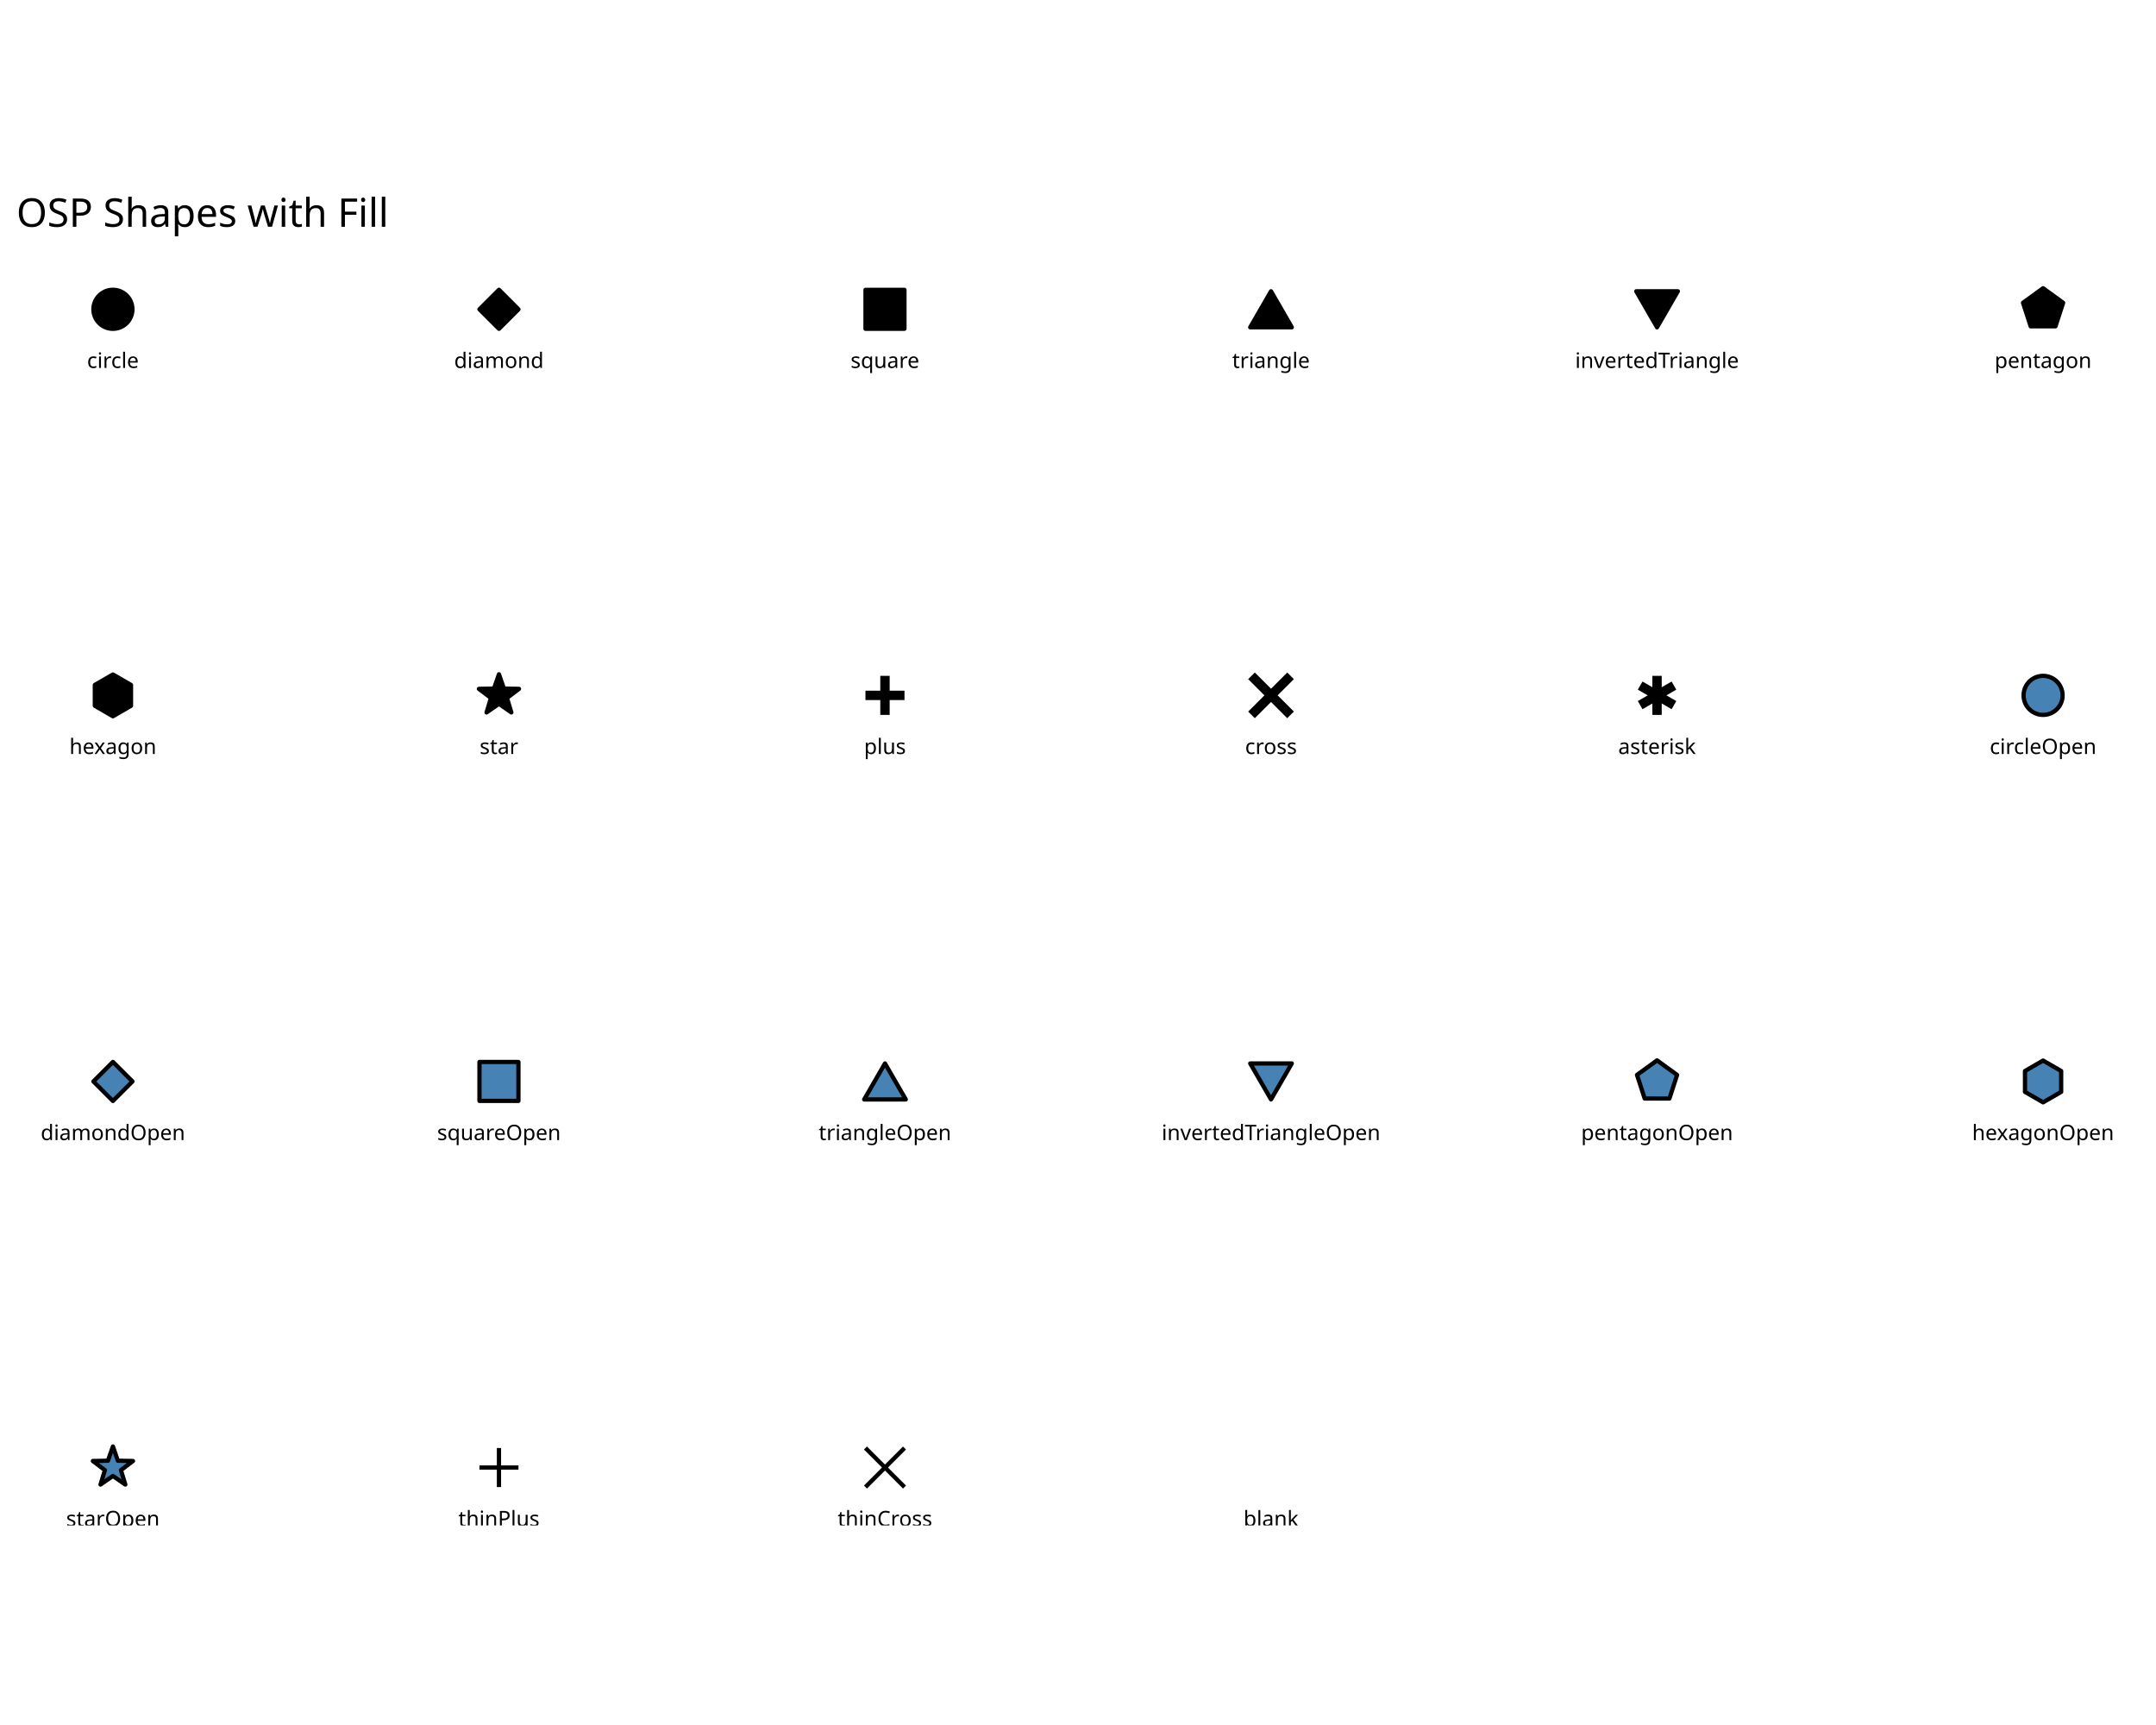
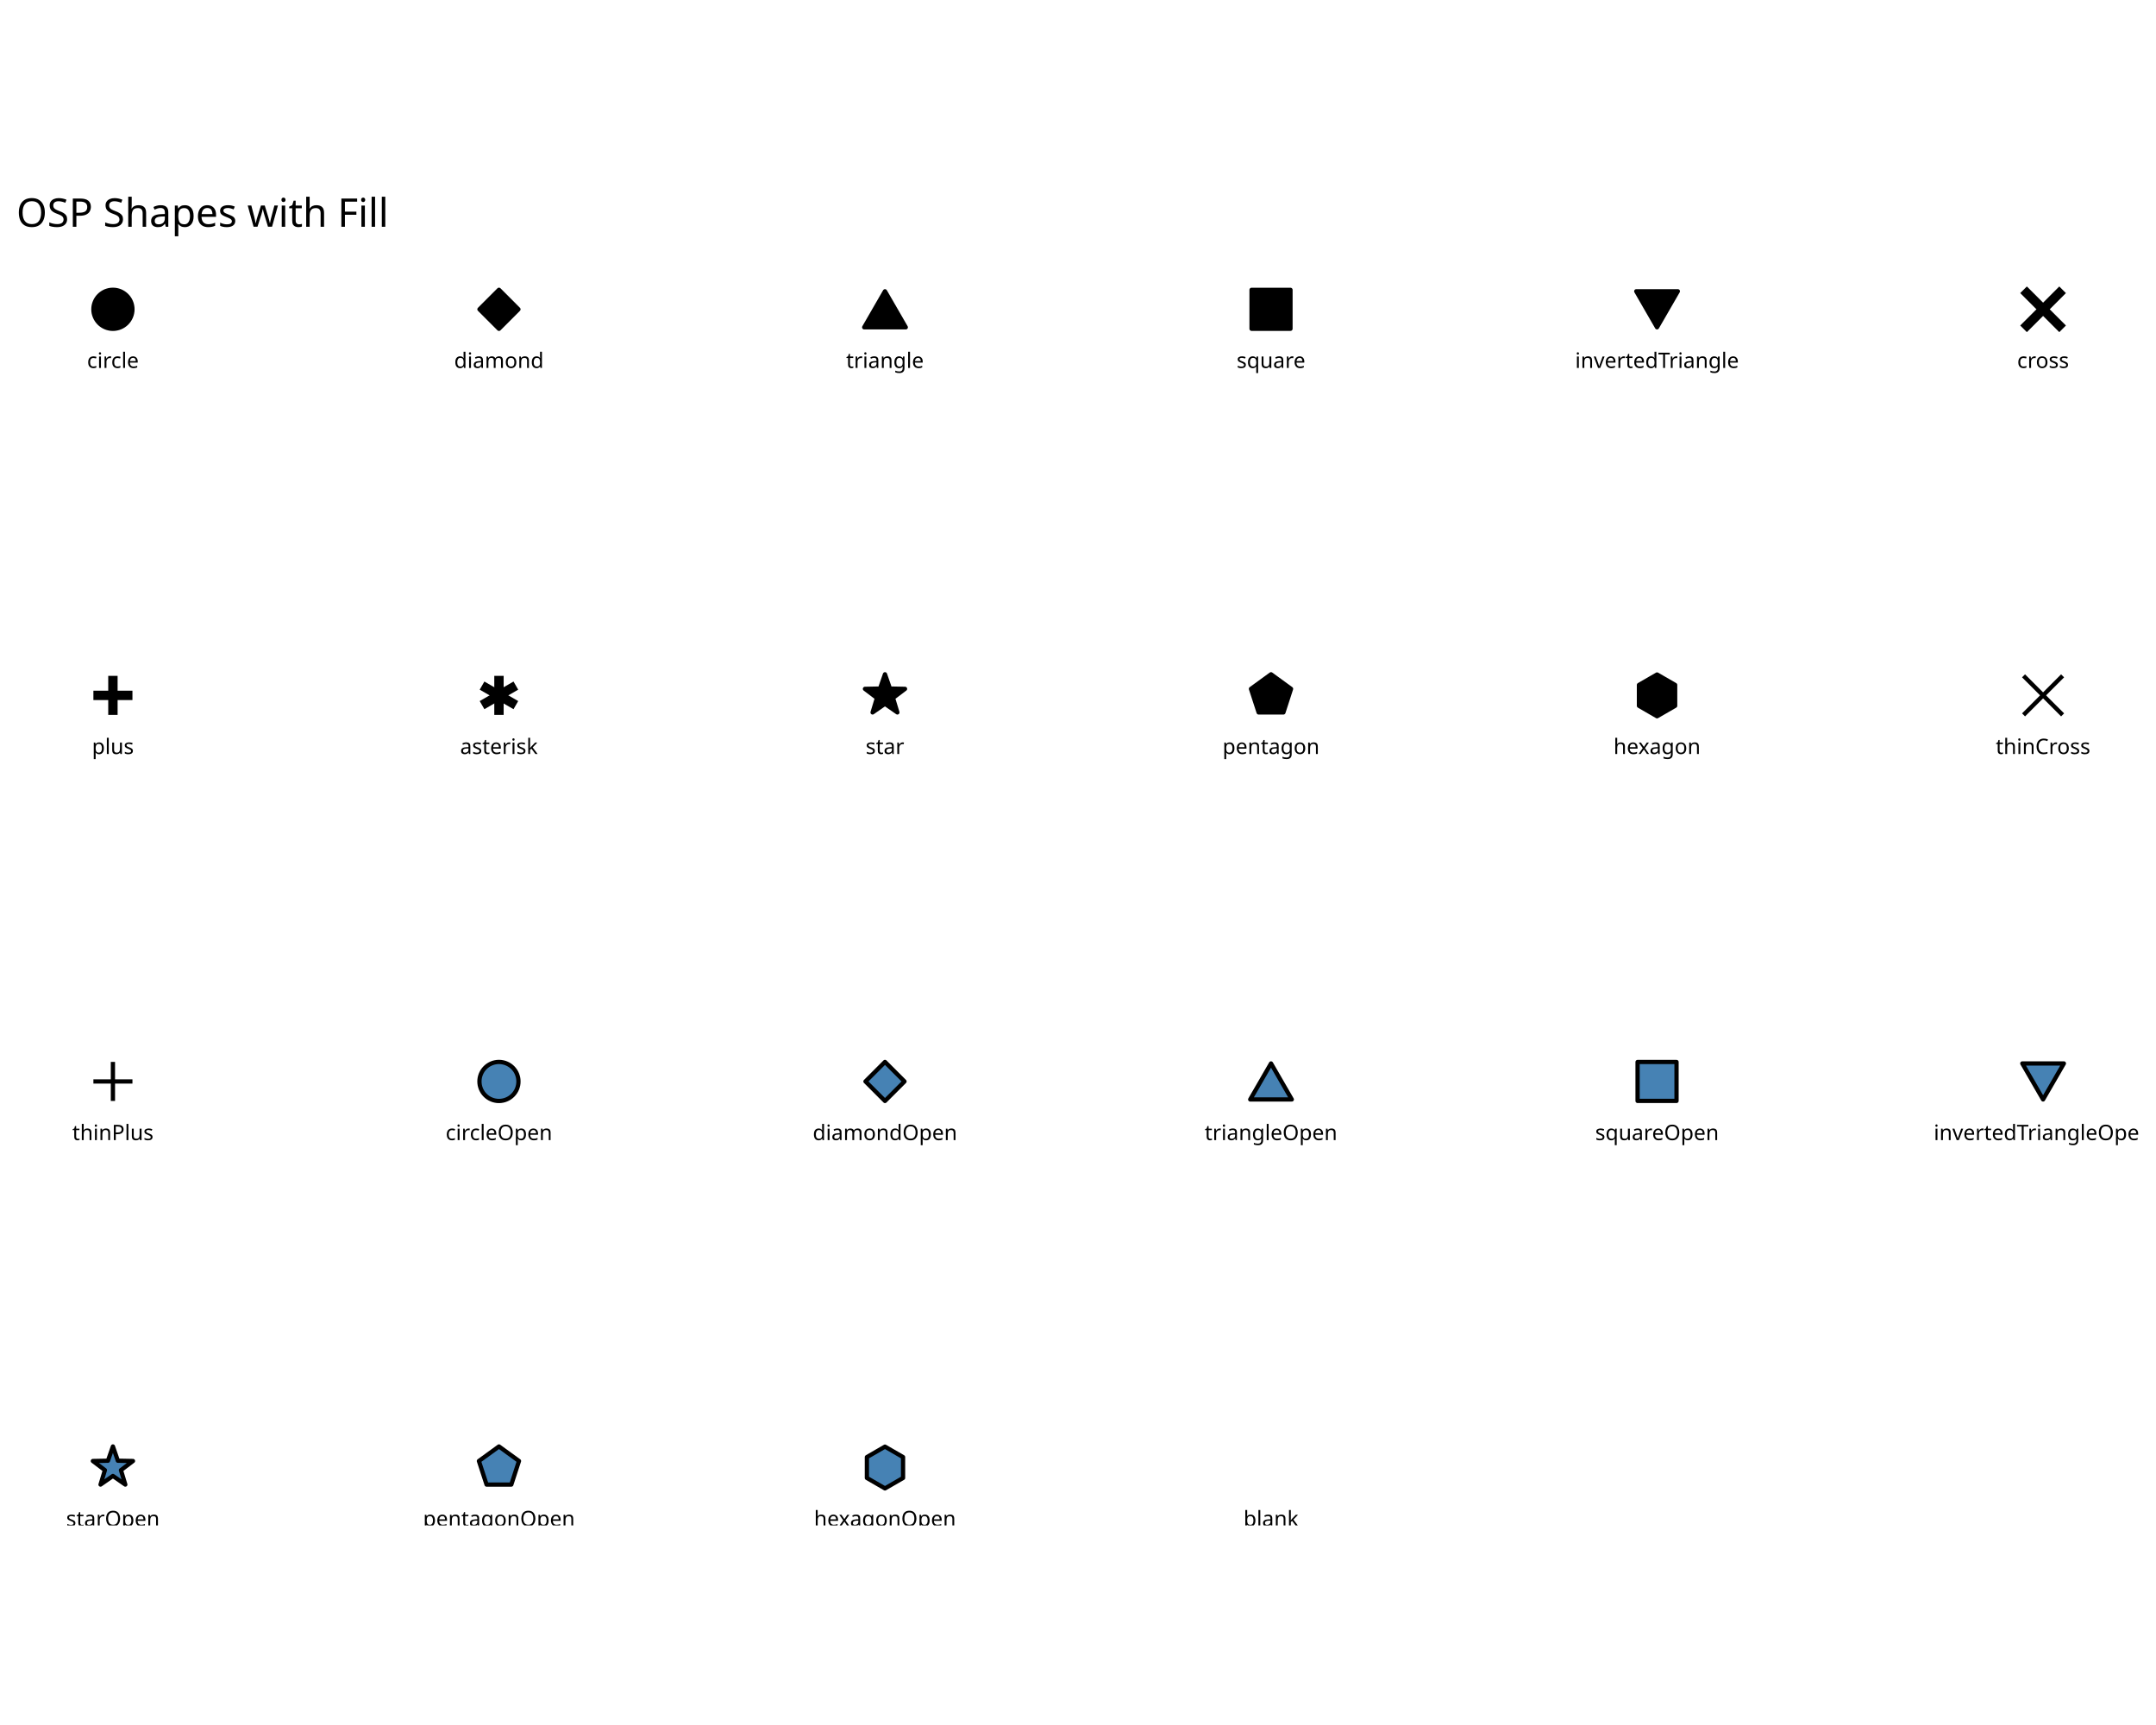
<svg xmlns="http://www.w3.org/2000/svg" class="svglite" data-engine-version="2.0" width="720.00pt" height="576.00pt" viewBox="0 0 720.00 576.00">
  <defs>
    <style type="text/css">
    .svglite line, .svglite polyline, .svglite polygon, .svglite path, .svglite rect, .svglite circle {
      fill: none;
      stroke: #000000;
      stroke-linecap: round;
      stroke-linejoin: round;
      stroke-miterlimit: 10.00;
    }
  </style>
  </defs>
  <rect width="100%" height="100%" style="stroke: none; fill: #FFFFFF;" />
  <defs>
    <clipPath id="cpMC4wMHw3MjAuMDB8MC4wMHw1NzYuMDA=">
      <rect x="0.00" y="0.00" width="720.00" height="576.00" />
    </clipPath>
  </defs>
  <g clip-path="url(#cpMC4wMHw3MjAuMDB8MC4wMHw1NzYuMDA=)">
</g>
  <defs>
    <clipPath id="cpMC4wMHw3MjAuMDB8NjEuMTZ8NTE0Ljg0">
      <rect x="0.00" y="61.16" width="720.00" height="453.69" />
    </clipPath>
  </defs>
  <g clip-path="url(#cpMC4wMHw3MjAuMDB8NjEuMTZ8NTE0Ljg0)">
    <rect x="0.00" y="61.16" width="720.00" height="453.69" style="stroke-width: 1.07; stroke: none; fill: #FFFFFF;" />
  </g>
  <g clip-path="url(#cpMC4wMHw3MjAuMDB8MC4wMHw1NzYuMDA=)">
</g>
  <defs>
    <clipPath id="cpNS40OHw3MTQuNTJ8ODMuOTR8NTA5LjM2">
      <rect x="5.48" y="83.94" width="709.04" height="425.42" />
    </clipPath>
  </defs>
  <g clip-path="url(#cpNS40OHw3MTQuNTJ8ODMuOTR8NTA5LjM2)">
    <polygon points="44.23,103.28 44.20,102.64 44.10,102.01 43.95,101.38 43.73,100.78 43.46,100.20 43.13,99.66 42.75,99.14 42.32,98.67 41.84,98.24 41.33,97.86 40.78,97.53 40.20,97.25 39.60,97.04 38.98,96.88 38.35,96.79 37.71,96.76 37.07,96.79 36.44,96.88 35.82,97.04 35.21,97.25 34.64,97.53 34.09,97.86 33.57,98.24 33.10,98.67 32.67,99.14 32.29,99.66 31.96,100.20 31.69,100.78 31.47,101.38 31.31,102.01 31.22,102.64 31.19,103.28 31.22,103.92 31.31,104.55 31.47,105.17 31.69,105.77 31.96,106.35 32.29,106.90 32.67,107.41 33.10,107.89 33.57,108.32 34.09,108.70 34.64,109.03 35.21,109.30 35.82,109.52 36.44,109.67 37.07,109.77 37.71,109.80 38.35,109.77 38.98,109.67 39.60,109.52 40.20,109.30 40.78,109.03 41.33,108.70 41.84,108.32 42.32,107.89 42.75,107.41 43.13,106.90 43.46,106.35 43.73,105.77 43.95,105.17 44.10,104.55 44.20,103.92 " style="stroke-width: 1.42; fill: #000000;" />
    <polygon points="173.14,103.28 166.63,96.76 160.11,103.28 166.63,109.80 " style="stroke-width: 1.42; fill: #000000;" />
-     <polygon points="302.04,96.78 289.04,96.78 289.04,109.78 302.04,109.78 " style="stroke-width: 1.42; fill: #000000;" />
-     <polygon points="424.46,97.26 417.51,109.29 431.40,109.29 " style="stroke-width: 1.42; fill: #000000;" />
+     <polygon points="295.54,97.26 288.60,109.29 302.49,109.29 " style="stroke-width: 1.42; fill: #000000;" />
+     <polygon points="430.96,96.78 417.96,96.78 417.96,109.78 430.96,109.78 " style="stroke-width: 1.42; fill: #000000;" />
    <polygon points="553.37,109.29 560.32,97.26 546.43,97.26 " style="stroke-width: 1.42; fill: #000000;" />
-     <polygon points="682.29,96.24 675.59,101.10 678.15,108.97 686.43,108.97 688.99,101.10 " style="stroke-width: 1.42; fill: #000000;" />
-     <polygon points="37.71,225.22 31.67,228.71 31.67,235.68 37.71,239.17 43.75,235.68 43.75,228.71 " style="stroke-width: 1.42; fill: #000000;" />
-     <polygon points="166.63,225.15 164.97,229.92 159.93,230.02 163.95,233.06 162.49,237.89 166.63,235.01 170.76,237.89 169.30,233.06 173.32,230.02 168.28,229.92 " style="stroke-width: 1.42; fill: #000000;" />
-     <line x1="289.02" y1="232.19" x2="302.06" y2="232.19" style="stroke-width: 3.13; stroke-linecap: butt;" />
-     <line x1="295.54" y1="238.71" x2="295.54" y2="225.67" style="stroke-width: 3.13; stroke-linecap: butt;" />
-     <line x1="417.94" y1="238.71" x2="430.98" y2="225.67" style="stroke-width: 3.13; stroke-linecap: butt;" />
-     <line x1="417.94" y1="225.67" x2="430.98" y2="238.71" style="stroke-width: 3.13; stroke-linecap: butt;" />
-     <line x1="553.37" y1="238.71" x2="553.37" y2="225.67" style="stroke-width: 3.13; stroke-linecap: butt;" />
-     <line x1="559.02" y1="235.45" x2="547.73" y2="228.93" style="stroke-width: 3.13; stroke-linecap: butt;" />
-     <line x1="559.02" y1="228.93" x2="547.73" y2="235.45" style="stroke-width: 3.13; stroke-linecap: butt;" />
-     <polygon points="688.81,232.19 688.78,231.55 688.69,230.92 688.53,230.30 688.31,229.70 688.04,229.12 687.71,228.57 687.33,228.06 686.90,227.58 686.43,227.15 685.91,226.77 685.36,226.44 684.79,226.17 684.18,225.95 683.56,225.80 682.93,225.71 682.29,225.67 681.65,225.71 681.02,225.80 680.40,225.95 679.80,226.17 679.22,226.44 678.67,226.77 678.16,227.15 677.68,227.58 677.25,228.06 676.87,228.57 676.54,229.12 676.27,229.70 676.05,230.30 675.90,230.92 675.80,231.55 675.77,232.19 675.80,232.83 675.90,233.47 676.05,234.09 676.27,234.69 676.54,235.27 676.87,235.82 677.25,236.33 677.68,236.80 678.16,237.23 678.67,237.61 679.22,237.94 679.80,238.22 680.40,238.43 681.02,238.59 681.65,238.68 682.29,238.71 682.93,238.68 683.56,238.59 684.18,238.43 684.79,238.22 685.36,237.94 685.91,237.61 686.43,237.23 686.90,236.80 687.33,236.33 687.71,235.82 688.04,235.27 688.31,234.69 688.53,234.09 688.69,233.47 688.78,232.83 " style="stroke-width: 1.42; fill: #4682B4;" />
-     <polygon points="44.23,361.11 37.71,354.59 31.19,361.11 37.71,367.63 " style="stroke-width: 1.42; fill: #4682B4;" />
-     <polygon points="173.13,354.61 160.12,354.61 160.12,367.61 173.13,367.61 " style="stroke-width: 1.42; fill: #4682B4;" />
-     <polygon points="295.54,355.10 288.60,367.12 302.49,367.12 " style="stroke-width: 1.42; fill: #4682B4;" />
-     <polygon points="424.46,367.12 431.40,355.10 417.51,355.10 " style="stroke-width: 1.42; fill: #4682B4;" />
-     <polygon points="553.37,354.07 546.68,358.93 549.24,366.81 557.51,366.81 560.07,358.93 " style="stroke-width: 1.42; fill: #4682B4;" />
-     <polygon points="682.29,354.13 676.25,357.62 676.25,364.60 682.29,368.09 688.33,364.60 688.33,357.62 " style="stroke-width: 1.42; fill: #4682B4;" />
+     <line x1="675.77" y1="109.80" x2="688.81" y2="96.76" style="stroke-width: 3.13; stroke-linecap: butt;" />
+     <line x1="675.77" y1="96.76" x2="688.81" y2="109.80" style="stroke-width: 3.13; stroke-linecap: butt;" />
+     <line x1="31.19" y1="232.19" x2="44.23" y2="232.19" style="stroke-width: 3.13; stroke-linecap: butt;" />
+     <line x1="37.71" y1="238.71" x2="37.71" y2="225.67" style="stroke-width: 3.13; stroke-linecap: butt;" />
+     <line x1="166.63" y1="238.71" x2="166.63" y2="225.67" style="stroke-width: 3.13; stroke-linecap: butt;" />
+     <line x1="172.27" y1="235.45" x2="160.98" y2="228.93" style="stroke-width: 3.13; stroke-linecap: butt;" />
+     <line x1="172.27" y1="228.93" x2="160.98" y2="235.45" style="stroke-width: 3.13; stroke-linecap: butt;" />
+     <polygon points="295.54,225.15 293.89,229.92 288.85,230.02 292.86,233.06 291.40,237.89 295.54,235.01 299.68,237.89 298.22,233.06 302.24,230.02 297.20,229.92 " style="stroke-width: 1.42; fill: #000000;" />
+     <polygon points="424.46,225.15 417.76,230.02 420.32,237.89 428.60,237.89 431.15,230.02 " style="stroke-width: 1.42; fill: #000000;" />
+     <polygon points="553.37,225.22 547.33,228.71 547.33,235.68 553.37,239.17 559.42,235.68 559.42,228.71 " style="stroke-width: 1.42; fill: #000000;" />
+     <line x1="675.77" y1="238.71" x2="688.81" y2="225.67" style="stroke-width: 1.42; stroke-linecap: butt;" />
+     <line x1="675.77" y1="225.67" x2="688.81" y2="238.71" style="stroke-width: 1.42; stroke-linecap: butt;" />
+     <line x1="31.19" y1="361.11" x2="44.23" y2="361.11" style="stroke-width: 1.42; stroke-linecap: butt;" />
+     <line x1="37.71" y1="367.63" x2="37.71" y2="354.59" style="stroke-width: 1.42; stroke-linecap: butt;" />
+     <polygon points="173.14,361.11 173.11,360.47 173.02,359.84 172.86,359.22 172.65,358.62 172.38,358.04 172.05,357.49 171.66,356.97 171.24,356.50 170.76,356.07 170.25,355.69 169.70,355.36 169.12,355.09 168.52,354.87 167.90,354.72 167.26,354.62 166.63,354.59 165.99,354.62 165.35,354.72 164.73,354.87 164.13,355.09 163.55,355.36 163.00,355.69 162.49,356.07 162.02,356.50 161.59,356.97 161.20,357.49 160.88,358.04 160.60,358.62 160.39,359.22 160.23,359.84 160.14,360.47 160.11,361.11 160.14,361.75 160.23,362.38 160.39,363.00 160.60,363.61 160.88,364.18 161.20,364.73 161.59,365.25 162.02,365.72 162.49,366.15 163.00,366.53 163.55,366.86 164.13,367.13 164.73,367.35 165.35,367.50 165.99,367.60 166.63,367.63 167.26,367.60 167.90,367.50 168.52,367.35 169.12,367.13 169.70,366.86 170.25,366.53 170.76,366.15 171.24,365.72 171.66,365.25 172.05,364.73 172.38,364.18 172.65,363.61 172.86,363.00 173.02,362.38 173.11,361.75 " style="stroke-width: 1.42; fill: #4682B4;" />
+     <polygon points="302.06,361.11 295.54,354.59 289.02,361.11 295.54,367.63 " style="stroke-width: 1.42; fill: #4682B4;" />
+     <polygon points="424.46,355.10 417.51,367.12 431.40,367.12 " style="stroke-width: 1.42; fill: #4682B4;" />
+     <polygon points="559.88,354.61 546.87,354.61 546.87,367.61 559.88,367.61 " style="stroke-width: 1.42; fill: #4682B4;" />
+     <polygon points="682.29,367.12 689.24,355.10 675.35,355.10 " style="stroke-width: 1.42; fill: #4682B4;" />
    <polygon points="37.71,482.99 36.05,487.75 31.01,487.85 35.03,490.90 33.57,495.72 37.71,492.84 41.85,495.72 40.39,490.90 44.41,487.85 39.36,487.75 " style="stroke-width: 1.42; fill: #4682B4;" />
-     <line x1="160.11" y1="490.03" x2="173.14" y2="490.03" style="stroke-width: 1.42; stroke-linecap: butt;" />
-     <line x1="166.63" y1="496.55" x2="166.63" y2="483.51" style="stroke-width: 1.42; stroke-linecap: butt;" />
-     <line x1="289.02" y1="496.55" x2="302.06" y2="483.51" style="stroke-width: 1.42; stroke-linecap: butt;" />
-     <line x1="289.02" y1="483.51" x2="302.06" y2="496.55" style="stroke-width: 1.42; stroke-linecap: butt;" />
+     <polygon points="166.63,482.99 159.93,487.85 162.49,495.72 170.76,495.72 173.32,487.85 " style="stroke-width: 1.42; fill: #4682B4;" />
+     <polygon points="295.54,483.05 289.50,486.54 289.50,493.51 295.54,497.00 301.58,493.51 301.58,486.54 " style="stroke-width: 1.42; fill: #4682B4;" />
    <text x="37.71" y="122.86" text-anchor="middle" style="font-size: 7.11px; font-family: sans;" textLength="16.60px" lengthAdjust="spacingAndGlyphs">circle</text>
    <text x="166.63" y="122.86" text-anchor="middle" style="font-size: 7.11px; font-family: sans;" textLength="27.29px" lengthAdjust="spacingAndGlyphs">diamond</text>
-     <text x="295.54" y="122.86" text-anchor="middle" style="font-size: 7.11px; font-family: sans;" textLength="21.75px" lengthAdjust="spacingAndGlyphs">square</text>
-     <text x="424.46" y="122.86" text-anchor="middle" style="font-size: 7.11px; font-family: sans;" textLength="23.33px" lengthAdjust="spacingAndGlyphs">triangle</text>
+     <text x="295.54" y="122.86" text-anchor="middle" style="font-size: 7.11px; font-family: sans;" textLength="23.33px" lengthAdjust="spacingAndGlyphs">triangle</text>
+     <text x="424.46" y="122.86" text-anchor="middle" style="font-size: 7.11px; font-family: sans;" textLength="21.75px" lengthAdjust="spacingAndGlyphs">square</text>
    <text x="553.37" y="122.86" text-anchor="middle" style="font-size: 7.11px; font-family: sans;" textLength="51.01px" lengthAdjust="spacingAndGlyphs">invertedTriangle</text>
-     <text x="682.29" y="122.86" text-anchor="middle" style="font-size: 7.11px; font-family: sans;" textLength="29.67px" lengthAdjust="spacingAndGlyphs">pentagon</text>
-     <text x="37.71" y="251.77" text-anchor="middle" style="font-size: 7.11px; font-family: sans;" textLength="27.30px" lengthAdjust="spacingAndGlyphs">hexagon</text>
-     <text x="166.63" y="251.77" text-anchor="middle" style="font-size: 7.11px; font-family: sans;" textLength="11.86px" lengthAdjust="spacingAndGlyphs">star</text>
-     <text x="295.54" y="251.77" text-anchor="middle" style="font-size: 7.11px; font-family: sans;" textLength="13.05px" lengthAdjust="spacingAndGlyphs">plus</text>
-     <text x="424.46" y="251.77" text-anchor="middle" style="font-size: 7.11px; font-family: sans;" textLength="17.00px" lengthAdjust="spacingAndGlyphs">cross</text>
-     <text x="553.37" y="251.77" text-anchor="middle" style="font-size: 7.11px; font-family: sans;" textLength="24.51px" lengthAdjust="spacingAndGlyphs">asterisk</text>
-     <text x="682.29" y="251.77" text-anchor="middle" style="font-size: 7.11px; font-family: sans;" textLength="34.01px" lengthAdjust="spacingAndGlyphs">circleOpen</text>
-     <text x="37.71" y="380.69" text-anchor="middle" style="font-size: 7.11px; font-family: sans;" textLength="44.69px" lengthAdjust="spacingAndGlyphs">diamondOpen</text>
-     <text x="166.63" y="380.69" text-anchor="middle" style="font-size: 7.11px; font-family: sans;" textLength="39.16px" lengthAdjust="spacingAndGlyphs">squareOpen</text>
-     <text x="295.54" y="380.69" text-anchor="middle" style="font-size: 7.11px; font-family: sans;" textLength="40.73px" lengthAdjust="spacingAndGlyphs">triangleOpen</text>
-     <text x="424.46" y="380.69" text-anchor="middle" style="font-size: 7.11px; font-family: sans;" textLength="68.41px" lengthAdjust="spacingAndGlyphs">invertedTriangleOpen</text>
-     <text x="553.37" y="380.69" text-anchor="middle" style="font-size: 7.11px; font-family: sans;" textLength="47.08px" lengthAdjust="spacingAndGlyphs">pentagonOpen</text>
-     <text x="682.29" y="380.69" text-anchor="middle" style="font-size: 7.11px; font-family: sans;" textLength="44.70px" lengthAdjust="spacingAndGlyphs">hexagonOpen</text>
+     <text x="682.29" y="122.86" text-anchor="middle" style="font-size: 7.11px; font-family: sans;" textLength="17.00px" lengthAdjust="spacingAndGlyphs">cross</text>
+     <text x="37.71" y="251.77" text-anchor="middle" style="font-size: 7.11px; font-family: sans;" textLength="13.05px" lengthAdjust="spacingAndGlyphs">plus</text>
+     <text x="166.63" y="251.77" text-anchor="middle" style="font-size: 7.11px; font-family: sans;" textLength="24.51px" lengthAdjust="spacingAndGlyphs">asterisk</text>
+     <text x="295.54" y="251.77" text-anchor="middle" style="font-size: 7.11px; font-family: sans;" textLength="11.86px" lengthAdjust="spacingAndGlyphs">star</text>
+     <text x="424.46" y="251.77" text-anchor="middle" style="font-size: 7.11px; font-family: sans;" textLength="29.67px" lengthAdjust="spacingAndGlyphs">pentagon</text>
+     <text x="553.37" y="251.77" text-anchor="middle" style="font-size: 7.11px; font-family: sans;" textLength="27.30px" lengthAdjust="spacingAndGlyphs">hexagon</text>
+     <text x="682.29" y="251.77" text-anchor="middle" style="font-size: 7.11px; font-family: sans;" textLength="30.05px" lengthAdjust="spacingAndGlyphs">thinCross</text>
+     <text x="37.71" y="380.69" text-anchor="middle" style="font-size: 7.11px; font-family: sans;" textLength="25.31px" lengthAdjust="spacingAndGlyphs">thinPlus</text>
+     <text x="166.63" y="380.69" text-anchor="middle" style="font-size: 7.11px; font-family: sans;" textLength="34.01px" lengthAdjust="spacingAndGlyphs">circleOpen</text>
+     <text x="295.54" y="380.69" text-anchor="middle" style="font-size: 7.11px; font-family: sans;" textLength="44.69px" lengthAdjust="spacingAndGlyphs">diamondOpen</text>
+     <text x="424.46" y="380.69" text-anchor="middle" style="font-size: 7.11px; font-family: sans;" textLength="40.73px" lengthAdjust="spacingAndGlyphs">triangleOpen</text>
+     <text x="553.37" y="380.69" text-anchor="middle" style="font-size: 7.11px; font-family: sans;" textLength="39.16px" lengthAdjust="spacingAndGlyphs">squareOpen</text>
+     <text x="682.29" y="380.69" text-anchor="middle" style="font-size: 7.11px; font-family: sans;" textLength="68.41px" lengthAdjust="spacingAndGlyphs">invertedTriangleOpen</text>
    <text x="37.71" y="509.61" text-anchor="middle" style="font-size: 7.11px; font-family: sans;" textLength="29.27px" lengthAdjust="spacingAndGlyphs">starOpen</text>
-     <text x="166.63" y="509.61" text-anchor="middle" style="font-size: 7.11px; font-family: sans;" textLength="25.31px" lengthAdjust="spacingAndGlyphs">thinPlus</text>
-     <text x="295.54" y="509.61" text-anchor="middle" style="font-size: 7.11px; font-family: sans;" textLength="30.05px" lengthAdjust="spacingAndGlyphs">thinCross</text>
+     <text x="166.63" y="509.61" text-anchor="middle" style="font-size: 7.11px; font-family: sans;" textLength="47.08px" lengthAdjust="spacingAndGlyphs">pentagonOpen</text>
+     <text x="295.54" y="509.61" text-anchor="middle" style="font-size: 7.11px; font-family: sans;" textLength="44.70px" lengthAdjust="spacingAndGlyphs">hexagonOpen</text>
    <text x="424.46" y="509.61" text-anchor="middle" style="font-size: 7.11px; font-family: sans;" textLength="17.01px" lengthAdjust="spacingAndGlyphs">blank</text>
  </g>
  <g clip-path="url(#cpMC4wMHw3MjAuMDB8MC4wMHw1NzYuMDA=)">
    <text x="5.48" y="75.72" style="font-size: 13.20px; font-family: sans;" textLength="124.00px" lengthAdjust="spacingAndGlyphs">OSP Shapes with Fill</text>
  </g>
</svg>
